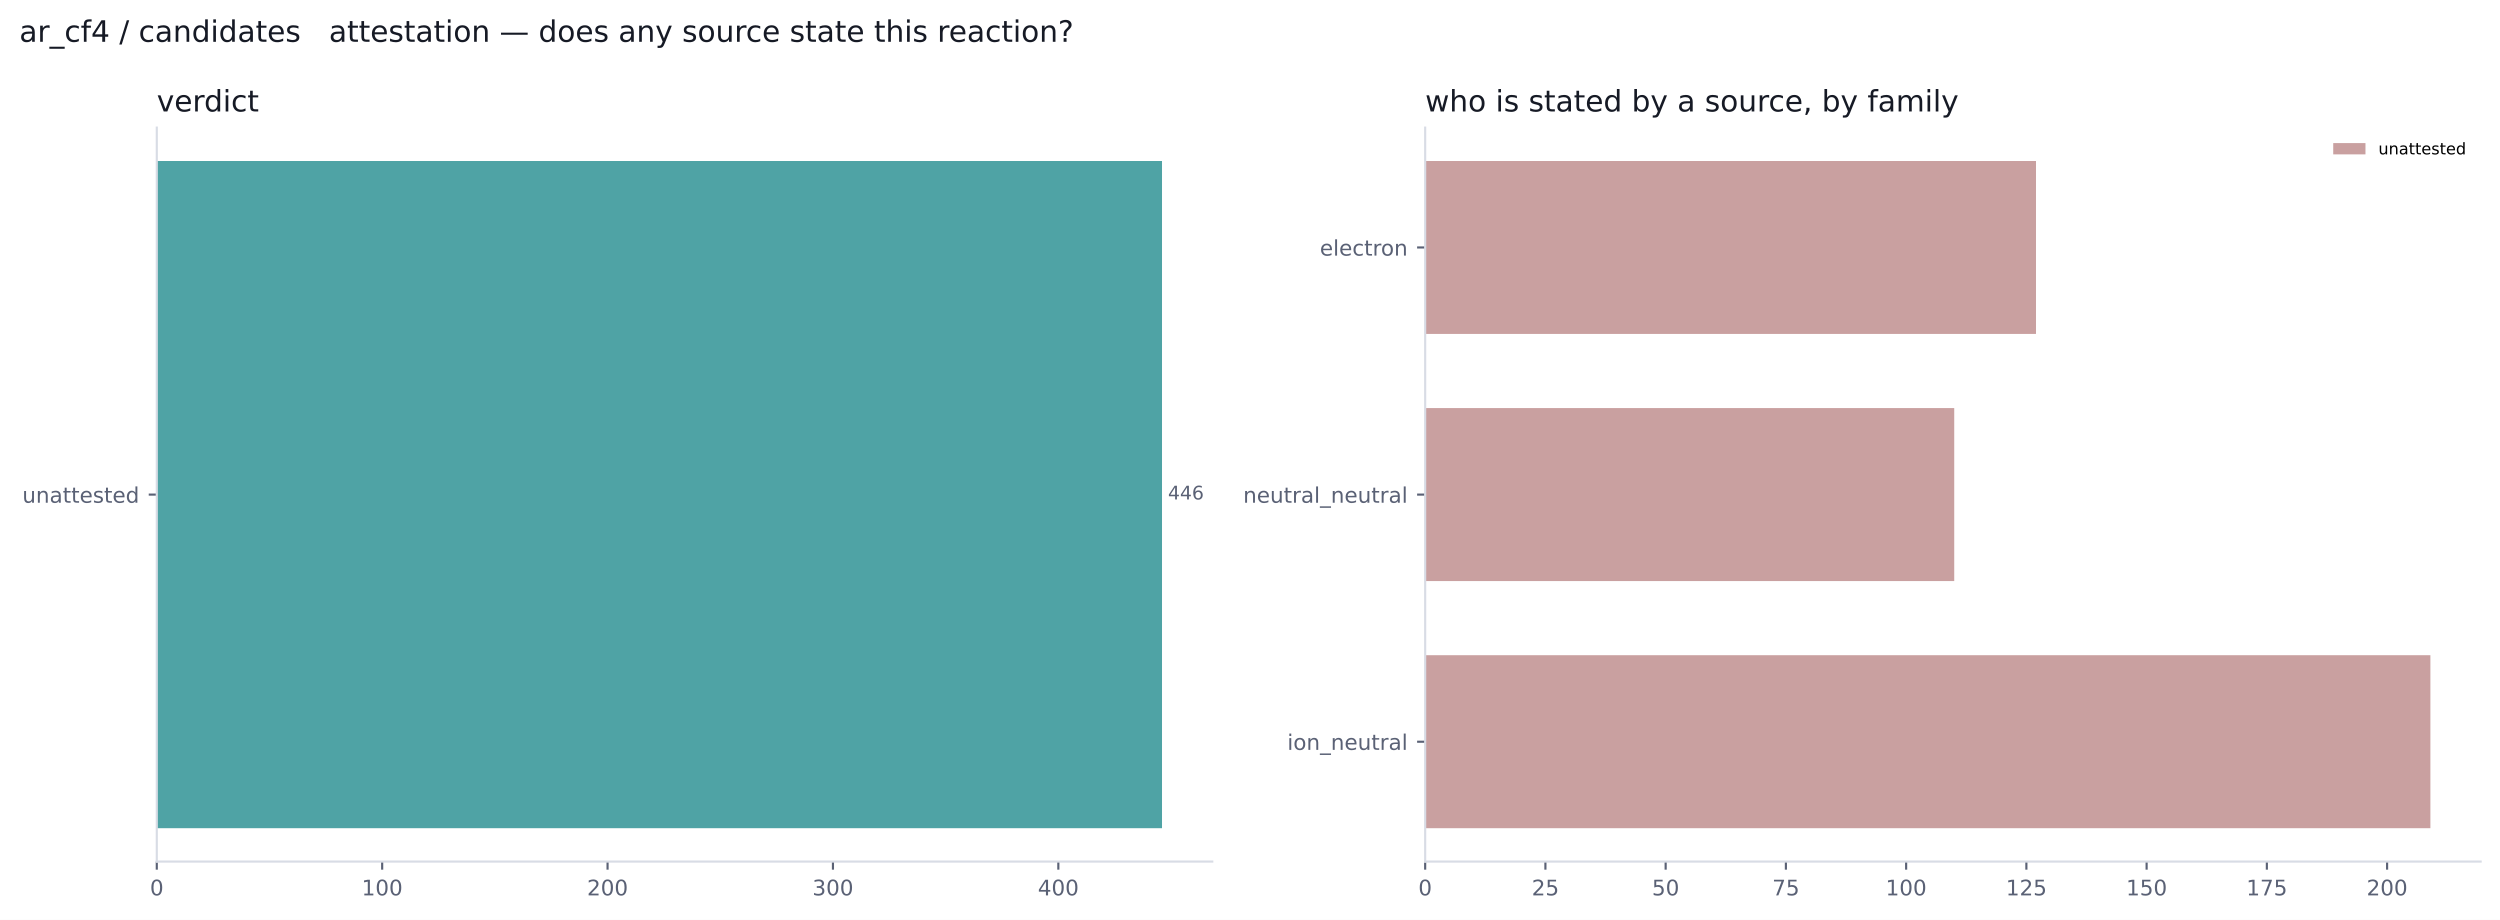
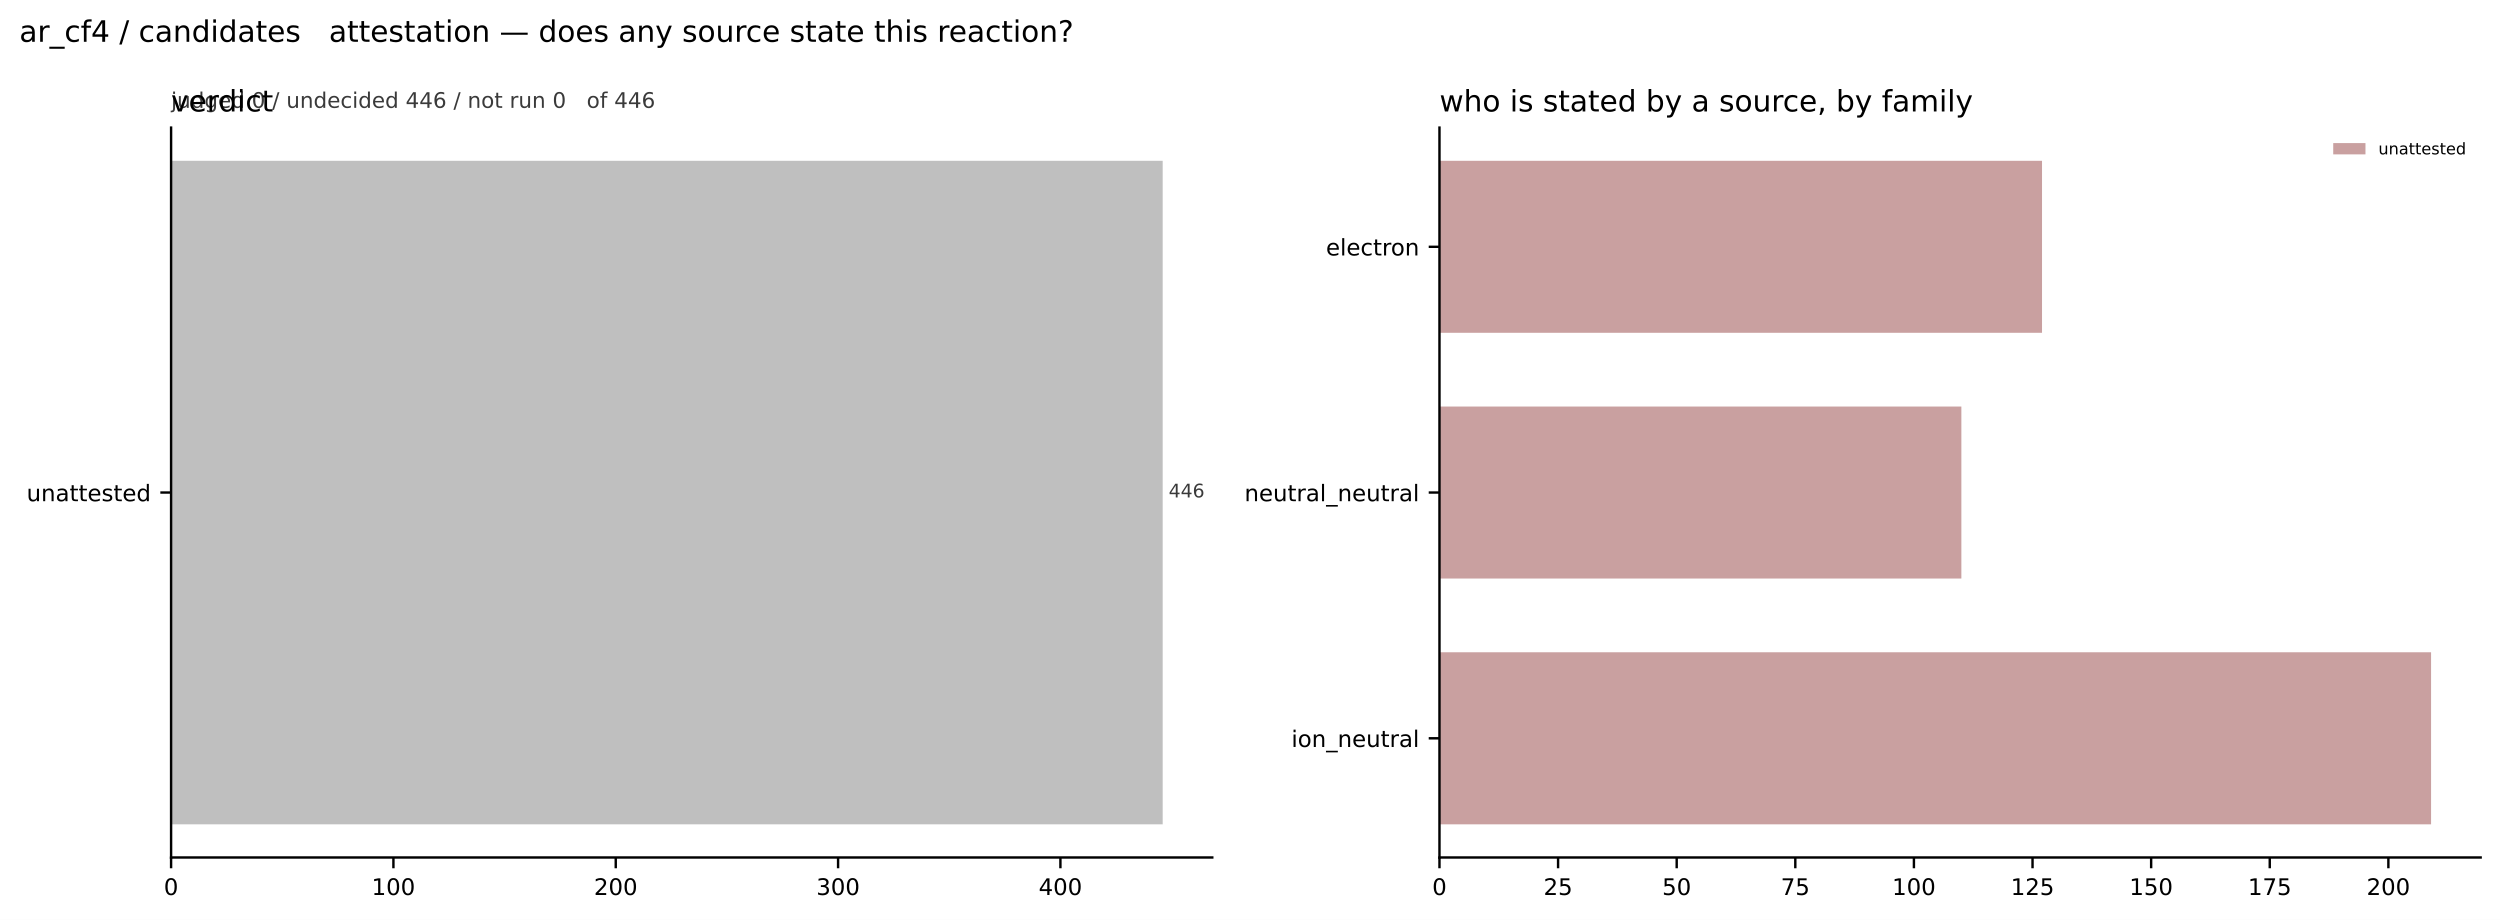
- <svg xmlns="http://www.w3.org/2000/svg" xmlns:xlink="http://www.w3.org/1999/xlink" width="930.24pt" height="342.288pt" viewBox="0 0 930.24 342.288" version="1.1">
+ <svg xmlns="http://www.w3.org/2000/svg" xmlns:xlink="http://www.w3.org/1999/xlink" width="930.24pt" height="342.266pt" viewBox="0 0 930.24 342.266" version="1.1">
  <defs>
    <style type="text/css">*{stroke-linejoin: round; stroke-linecap: butt}</style>
  </defs>
  <g id="figure_1">
    <g id="patch_1">
-       <path d="M 0 342.288  L 930.24 342.288  L 930.24 0  L 0 0  z " style="fill: #ffffff" />
+       <path d="M 0 342.266  L 930.24 342.266  L 930.24 0  L 0 0  z " style="fill: #ffffff" />
    </g>
    <g id="axes_1">
      <g id="patch_2">
-         <path d="M 58.34 320.588  L 451.08 320.588  L 451.08 47.483  L 58.34 47.483  z " style="fill: #ffffff" />
+         <path d="M 63.66 319.066  L 451.08 319.066  L 451.08 47.483  L 63.66 47.483  z " style="fill: #ffffff" />
      </g>
      <g id="patch_3">
-         <path d="M 58.34 59.897  L 432.378 59.897  L 432.378 308.174  L 58.34 308.174  z " clip-path="url(#pfc076eaa73)" style="fill: #4fa3a5" />
+         <path d="M 63.66 59.828  L 432.631 59.828  L 432.631 306.721  L 63.66 306.721  z " clip-path="url(#p0a2aab922f)" style="fill: #bfbfbf" />
      </g>
      <g id="matplotlib.axis_1">
        <g id="xtick_1">
          <g id="line2d_1">
            <defs>
-               <path id="m211b8cb7e7" d="M 0 0  L 0 3  " style="stroke: #5a6175; stroke-width: 0.8" />
+               <path id="md1f4f7b76e" d="M 0 0  L 0 4  " style="stroke: #000000; stroke-width: 0.9" />
            </defs>
            <g>
-               <use xlink:href="#m211b8cb7e7" x="58.34" y="320.588" style="fill: #5a6175; stroke: #5a6175; stroke-width: 0.8" />
+               <use xlink:href="#md1f4f7b76e" x="63.66" y="319.066" style="stroke: #000000; stroke-width: 0.9" />
            </g>
          </g>
          <g id="text_1">
-             <g style="fill: #5a6175" transform="translate(55.795 333.1661) scale(0.08 -0.08)">
+             <g transform="translate(60.95594 333.024) scale(0.085 -0.085)">
              <defs>
                <path id="DejaVuSans-13" d="M 2034 4250  Q 1547 4250 1301 3770  Q 1056 3291 1056 2328  Q 1056 1369 1301 889  Q 1547 409 2034 409  Q 2525 409 2770 889  Q 3016 1369 3016 2328  Q 3016 3291 2770 3770  Q 2525 4250 2034 4250  z M 2034 4750  Q 2819 4750 3233 4129  Q 3647 3509 3647 2328  Q 3647 1150 3233 529  Q 2819 -91 2034 -91  Q 1250 -91 836 529  Q 422 1150 422 2328  Q 422 3509 836 4129  Q 1250 4750 2034 4750  z " transform="scale(0.015625)" />
              </defs>
              <use xlink:href="#DejaVuSans-13" />
            </g>
          </g>
        </g>
        <g id="xtick_2">
          <g id="line2d_2">
            <g>
-               <use xlink:href="#m211b8cb7e7" x="142.205" y="320.588" style="fill: #5a6175; stroke: #5a6175; stroke-width: 0.8" />
+               <use xlink:href="#md1f4f7b76e" x="146.389" y="319.066" style="stroke: #000000; stroke-width: 0.9" />
            </g>
          </g>
          <g id="text_2">
-             <g style="fill: #5a6175" transform="translate(134.57 333.1661) scale(0.08 -0.08)">
+             <g transform="translate(138.2768 333.024) scale(0.085 -0.085)">
              <defs>
                <path id="DejaVuSans-14" d="M 794 531  L 1825 531  L 1825 4091  L 703 3866  L 703 4441  L 1819 4666  L 2450 4666  L 2450 531  L 3481 531  L 3481 0  L 794 0  L 794 531  z " transform="scale(0.015625)" />
              </defs>
              <use xlink:href="#DejaVuSans-14" />
              <use xlink:href="#DejaVuSans-13" transform="translate(63.625 0)" />
              <use xlink:href="#DejaVuSans-13" transform="translate(127.25 0)" />
            </g>
          </g>
        </g>
        <g id="xtick_3">
          <g id="line2d_3">
            <g>
-               <use xlink:href="#m211b8cb7e7" x="226.07" y="320.588" style="fill: #5a6175; stroke: #5a6175; stroke-width: 0.8" />
+               <use xlink:href="#md1f4f7b76e" x="229.118" y="319.066" style="stroke: #000000; stroke-width: 0.9" />
            </g>
          </g>
          <g id="text_3">
-             <g style="fill: #5a6175" transform="translate(218.4351 333.1661) scale(0.08 -0.08)">
+             <g transform="translate(221.0059 333.024) scale(0.085 -0.085)">
              <defs>
                <path id="DejaVuSans-15" d="M 1228 531  L 3431 531  L 3431 0  L 469 0  L 469 531  Q 828 903 1448 1529  Q 2069 2156 2228 2338  Q 2531 2678 2651 2914  Q 2772 3150 2772 3378  Q 2772 3750 2511 3984  Q 2250 4219 1831 4219  Q 1534 4219 1204 4116  Q 875 4013 500 3803  L 500 4441  Q 881 4594 1212 4672  Q 1544 4750 1819 4750  Q 2544 4750 2975 4387  Q 3406 4025 3406 3419  Q 3406 3131 3298 2873  Q 3191 2616 2906 2266  Q 2828 2175 2409 1742  Q 1991 1309 1228 531  z " transform="scale(0.015625)" />
              </defs>
              <use xlink:href="#DejaVuSans-15" />
              <use xlink:href="#DejaVuSans-13" transform="translate(63.625 0)" />
              <use xlink:href="#DejaVuSans-13" transform="translate(127.25 0)" />
            </g>
          </g>
        </g>
        <g id="xtick_4">
          <g id="line2d_4">
            <g>
-               <use xlink:href="#m211b8cb7e7" x="309.935" y="320.588" style="fill: #5a6175; stroke: #5a6175; stroke-width: 0.8" />
+               <use xlink:href="#md1f4f7b76e" x="311.847" y="319.066" style="stroke: #000000; stroke-width: 0.9" />
            </g>
          </g>
          <g id="text_4">
-             <g style="fill: #5a6175" transform="translate(302.3001 333.1661) scale(0.08 -0.08)">
+             <g transform="translate(303.7349 333.024) scale(0.085 -0.085)">
              <defs>
                <path id="DejaVuSans-16" d="M 2597 2516  Q 3050 2419 3304 2112  Q 3559 1806 3559 1356  Q 3559 666 3084 287  Q 2609 -91 1734 -91  Q 1441 -91 1130 -33  Q 819 25 488 141  L 488 750  Q 750 597 1062 519  Q 1375 441 1716 441  Q 2309 441 2620 675  Q 2931 909 2931 1356  Q 2931 1769 2642 2001  Q 2353 2234 1838 2234  L 1294 2234  L 1294 2753  L 1863 2753  Q 2328 2753 2575 2939  Q 2822 3125 2822 3475  Q 2822 3834 2567 4026  Q 2313 4219 1838 4219  Q 1578 4219 1281 4162  Q 984 4106 628 3988  L 628 4550  Q 988 4650 1302 4700  Q 1616 4750 1894 4750  Q 2613 4750 3031 4423  Q 3450 4097 3450 3541  Q 3450 3153 3228 2886  Q 3006 2619 2597 2516  z " transform="scale(0.015625)" />
              </defs>
              <use xlink:href="#DejaVuSans-16" />
              <use xlink:href="#DejaVuSans-13" transform="translate(63.625 0)" />
              <use xlink:href="#DejaVuSans-13" transform="translate(127.25 0)" />
            </g>
          </g>
        </g>
        <g id="xtick_5">
          <g id="line2d_5">
            <g>
-               <use xlink:href="#m211b8cb7e7" x="393.8" y="320.588" style="fill: #5a6175; stroke: #5a6175; stroke-width: 0.8" />
+               <use xlink:href="#md1f4f7b76e" x="394.576" y="319.066" style="stroke: #000000; stroke-width: 0.9" />
            </g>
          </g>
          <g id="text_5">
-             <g style="fill: #5a6175" transform="translate(386.1652 333.1661) scale(0.08 -0.08)">
+             <g transform="translate(386.4639 333.024) scale(0.085 -0.085)">
              <defs>
                <path id="DejaVuSans-17" d="M 2419 4116  L 825 1625  L 2419 1625  L 2419 4116  z M 2253 4666  L 3047 4666  L 3047 1625  L 3713 1625  L 3713 1100  L 3047 1100  L 3047 0  L 2419 0  L 2419 1100  L 313 1100  L 313 1709  L 2253 4666  z " transform="scale(0.015625)" />
              </defs>
              <use xlink:href="#DejaVuSans-17" />
              <use xlink:href="#DejaVuSans-13" transform="translate(63.625 0)" />
              <use xlink:href="#DejaVuSans-13" transform="translate(127.25 0)" />
            </g>
          </g>
        </g>
      </g>
      <g id="matplotlib.axis_2">
        <g id="ytick_1">
          <g id="line2d_6">
            <defs>
-               <path id="m392260d2ea" d="M 0 0  L -3 0  " style="stroke: #5a6175; stroke-width: 0.8" />
+               <path id="mf793a9794a" d="M 0 0  L -4 0  " style="stroke: #000000; stroke-width: 0.9" />
            </defs>
            <g>
-               <use xlink:href="#m392260d2ea" x="58.34" y="184.035" style="fill: #5a6175; stroke: #5a6175; stroke-width: 0.8" />
+               <use xlink:href="#mf793a9794a" x="63.66" y="183.274" style="stroke: #000000; stroke-width: 0.9" />
            </g>
          </g>
          <g id="text_6">
-             <g style="fill: #5a6175" transform="translate(8.2975 187.0748) scale(0.08 -0.08)">
+             <g transform="translate(9.896094 186.5038) scale(0.085 -0.085)">
              <defs>
                <path id="DejaVuSans-58" d="M 544 1381  L 544 3500  L 1119 3500  L 1119 1403  Q 1119 906 1312 657  Q 1506 409 1894 409  Q 2359 409 2629 706  Q 2900 1003 2900 1516  L 2900 3500  L 3475 3500  L 3475 0  L 2900 0  L 2900 538  Q 2691 219 2414 64  Q 2138 -91 1772 -91  Q 1169 -91 856 284  Q 544 659 544 1381  z M 1991 3584  L 1991 3584  z " transform="scale(0.015625)" />
                <path id="DejaVuSans-51" d="M 3513 2113  L 3513 0  L 2938 0  L 2938 2094  Q 2938 2591 2744 2837  Q 2550 3084 2163 3084  Q 1697 3084 1428 2787  Q 1159 2491 1159 1978  L 1159 0  L 581 0  L 581 3500  L 1159 3500  L 1159 2956  Q 1366 3272 1645 3428  Q 1925 3584 2291 3584  Q 2894 3584 3203 3211  Q 3513 2838 3513 2113  z " transform="scale(0.015625)" />
                <path id="DejaVuSans-44" d="M 2194 1759  Q 1497 1759 1228 1600  Q 959 1441 959 1056  Q 959 750 1161 570  Q 1363 391 1709 391  Q 2188 391 2477 730  Q 2766 1069 2766 1631  L 2766 1759  L 2194 1759  z M 3341 1997  L 3341 0  L 2766 0  L 2766 531  Q 2569 213 2275 61  Q 1981 -91 1556 -91  Q 1019 -91 701 211  Q 384 513 384 1019  Q 384 1609 779 1909  Q 1175 2209 1959 2209  L 2766 2209  L 2766 2266  Q 2766 2663 2505 2880  Q 2244 3097 1772 3097  Q 1472 3097 1187 3025  Q 903 2953 641 2809  L 641 3341  Q 956 3463 1253 3523  Q 1550 3584 1831 3584  Q 2591 3584 2966 3190  Q 3341 2797 3341 1997  z " transform="scale(0.015625)" />
                <path id="DejaVuSans-57" d="M 1172 4494  L 1172 3500  L 2356 3500  L 2356 3053  L 1172 3053  L 1172 1153  Q 1172 725 1289 603  Q 1406 481 1766 481  L 2356 481  L 2356 0  L 1766 0  Q 1100 0 847 248  Q 594 497 594 1153  L 594 3053  L 172 3053  L 172 3500  L 594 3500  L 594 4494  L 1172 4494  z " transform="scale(0.015625)" />
                <path id="DejaVuSans-48" d="M 3597 1894  L 3597 1613  L 953 1613  Q 991 1019 1311 708  Q 1631 397 2203 397  Q 2534 397 2845 478  Q 3156 559 3463 722  L 3463 178  Q 3153 47 2828 -22  Q 2503 -91 2169 -91  Q 1331 -91 842 396  Q 353 884 353 1716  Q 353 2575 817 3079  Q 1281 3584 2069 3584  Q 2775 3584 3186 3129  Q 3597 2675 3597 1894  z M 3022 2063  Q 3016 2534 2758 2815  Q 2500 3097 2075 3097  Q 1594 3097 1305 2825  Q 1016 2553 972 2059  L 3022 2063  z " transform="scale(0.015625)" />
                <path id="DejaVuSans-56" d="M 2834 3397  L 2834 2853  Q 2591 2978 2328 3040  Q 2066 3103 1784 3103  Q 1356 3103 1142 2972  Q 928 2841 928 2578  Q 928 2378 1081 2264  Q 1234 2150 1697 2047  L 1894 2003  Q 2506 1872 2764 1633  Q 3022 1394 3022 966  Q 3022 478 2636 193  Q 2250 -91 1575 -91  Q 1294 -91 989 -36  Q 684 19 347 128  L 347 722  Q 666 556 975 473  Q 1284 391 1588 391  Q 1994 391 2212 530  Q 2431 669 2431 922  Q 2431 1156 2273 1281  Q 2116 1406 1581 1522  L 1381 1569  Q 847 1681 609 1914  Q 372 2147 372 2553  Q 372 3047 722 3315  Q 1072 3584 1716 3584  Q 2034 3584 2315 3537  Q 2597 3491 2834 3397  z " transform="scale(0.015625)" />
                <path id="DejaVuSans-47" d="M 2906 2969  L 2906 4863  L 3481 4863  L 3481 0  L 2906 0  L 2906 525  Q 2725 213 2448 61  Q 2172 -91 1784 -91  Q 1150 -91 751 415  Q 353 922 353 1747  Q 353 2572 751 3078  Q 1150 3584 1784 3584  Q 2172 3584 2448 3432  Q 2725 3281 2906 2969  z M 947 1747  Q 947 1113 1208 752  Q 1469 391 1925 391  Q 2381 391 2643 752  Q 2906 1113 2906 1747  Q 2906 2381 2643 2742  Q 2381 3103 1925 3103  Q 1469 3103 1208 2742  Q 947 2381 947 1747  z " transform="scale(0.015625)" />
              </defs>
              <use xlink:href="#DejaVuSans-58" />
              <use xlink:href="#DejaVuSans-51" transform="translate(63.375 0)" />
              <use xlink:href="#DejaVuSans-44" transform="translate(126.75 0)" />
              <use xlink:href="#DejaVuSans-57" transform="translate(188.0312 0)" />
              <use xlink:href="#DejaVuSans-57" transform="translate(227.2344 0)" />
              <use xlink:href="#DejaVuSans-48" transform="translate(266.4375 0)" />
              <use xlink:href="#DejaVuSans-56" transform="translate(327.9688 0)" />
              <use xlink:href="#DejaVuSans-57" transform="translate(380.0625 0)" />
              <use xlink:href="#DejaVuSans-48" transform="translate(419.2656 0)" />
              <use xlink:href="#DejaVuSans-47" transform="translate(480.7969 0)" />
            </g>
          </g>
        </g>
      </g>
      <g id="patch_4">
-         <path d="M 58.34 320.588  L 58.34 47.483  " style="fill: none; stroke: #d8dce5; stroke-width: 0.8; stroke-linejoin: miter; stroke-linecap: square" />
+         <path d="M 63.66 319.066  L 63.66 47.483  " style="fill: none; stroke: #000000; stroke-width: 0.9; stroke-linejoin: miter; stroke-linecap: square" />
      </g>
      <g id="patch_5">
-         <path d="M 58.34 320.588  L 451.08 320.588  " style="fill: none; stroke: #d8dce5; stroke-width: 0.8; stroke-linejoin: miter; stroke-linecap: square" />
+         <path d="M 63.66 319.066  L 451.08 319.066  " style="fill: none; stroke: #000000; stroke-width: 0.9; stroke-linejoin: miter; stroke-linecap: square" />
      </g>
      <g id="text_7">
-         <g style="fill: #5a6175" transform="translate(432.3781 185.8538) scale(0.07 -0.07)">
+         <g style="fill: #3a3a3a" transform="translate(432.6314 185.0928) scale(0.07 -0.07)">
          <defs>
            <path id="DejaVuSans-3" transform="scale(0.015625)" />
            <path id="DejaVuSans-19" d="M 2113 2584  Q 1688 2584 1439 2293  Q 1191 2003 1191 1497  Q 1191 994 1439 701  Q 1688 409 2113 409  Q 2538 409 2786 701  Q 3034 994 3034 1497  Q 3034 2003 2786 2293  Q 2538 2584 2113 2584  z M 3366 4563  L 3366 3988  Q 3128 4100 2886 4159  Q 2644 4219 2406 4219  Q 1781 4219 1451 3797  Q 1122 3375 1075 2522  Q 1259 2794 1537 2939  Q 1816 3084 2150 3084  Q 2853 3084 3261 2657  Q 3669 2231 3669 1497  Q 3669 778 3244 343  Q 2819 -91 2113 -91  Q 1303 -91 875 529  Q 447 1150 447 2328  Q 447 3434 972 4092  Q 1497 4750 2381 4750  Q 2619 4750 2861 4703  Q 3103 4656 3366 4563  z " transform="scale(0.015625)" />
          </defs>
          <use xlink:href="#DejaVuSans-3" />
          <use xlink:href="#DejaVuSans-17" transform="translate(31.78125 0)" />
          <use xlink:href="#DejaVuSans-17" transform="translate(95.40625 0)" />
          <use xlink:href="#DejaVuSans-19" transform="translate(159.0312 0)" />
        </g>
      </g>
      <g id="text_8">
-         <g style="fill: #161a25" transform="translate(58.34 41.48284) scale(0.11 -0.11)">
+         <g style="fill: #3a3a3a" transform="translate(63.66 40.12931) scale(0.08 -0.08)">
+           <defs>
+             <path id="DejaVuSans-4d" d="M 603 3500  L 1178 3500  L 1178 -63  Q 1178 -731 923 -1031  Q 669 -1331 103 -1331  L -116 -1331  L -116 -844  L 38 -844  Q 366 -844 484 -692  Q 603 -541 603 -63  L 603 3500  z M 603 4863  L 1178 4863  L 1178 4134  L 603 4134  L 603 4863  z " transform="scale(0.015625)" />
+             <path id="DejaVuSans-4a" d="M 2906 1791  Q 2906 2416 2648 2759  Q 2391 3103 1925 3103  Q 1463 3103 1205 2759  Q 947 2416 947 1791  Q 947 1169 1205 825  Q 1463 481 1925 481  Q 2391 481 2648 825  Q 2906 1169 2906 1791  z M 3481 434  Q 3481 -459 3084 -895  Q 2688 -1331 1869 -1331  Q 1566 -1331 1297 -1286  Q 1028 -1241 775 -1147  L 775 -588  Q 1028 -725 1275 -790  Q 1522 -856 1778 -856  Q 2344 -856 2625 -561  Q 2906 -266 2906 331  L 2906 616  Q 2728 306 2450 153  Q 2172 0 1784 0  Q 1141 0 747 490  Q 353 981 353 1791  Q 353 2603 747 3093  Q 1141 3584 1784 3584  Q 2172 3584 2450 3431  Q 2728 3278 2906 2969  L 2906 3500  L 3481 3500  L 3481 434  z " transform="scale(0.015625)" />
+             <path id="DejaVuSans-12" d="M 1625 4666  L 2156 4666  L 531 -594  L 0 -594  L 1625 4666  z " transform="scale(0.015625)" />
+             <path id="DejaVuSans-46" d="M 3122 3366  L 3122 2828  Q 2878 2963 2633 3030  Q 2388 3097 2138 3097  Q 1578 3097 1268 2742  Q 959 2388 959 1747  Q 959 1106 1268 751  Q 1578 397 2138 397  Q 2388 397 2633 464  Q 2878 531 3122 666  L 3122 134  Q 2881 22 2623 -34  Q 2366 -91 2075 -91  Q 1284 -91 818 406  Q 353 903 353 1747  Q 353 2603 823 3093  Q 1294 3584 2113 3584  Q 2378 3584 2631 3529  Q 2884 3475 3122 3366  z " transform="scale(0.015625)" />
+             <path id="DejaVuSans-4c" d="M 603 3500  L 1178 3500  L 1178 0  L 603 0  L 603 3500  z M 603 4863  L 1178 4863  L 1178 4134  L 603 4134  L 603 4863  z " transform="scale(0.015625)" />
+             <path id="DejaVuSans-52" d="M 1959 3097  Q 1497 3097 1228 2736  Q 959 2375 959 1747  Q 959 1119 1226 758  Q 1494 397 1959 397  Q 2419 397 2687 759  Q 2956 1122 2956 1747  Q 2956 2369 2687 2733  Q 2419 3097 1959 3097  z M 1959 3584  Q 2709 3584 3137 3096  Q 3566 2609 3566 1747  Q 3566 888 3137 398  Q 2709 -91 1959 -91  Q 1206 -91 779 398  Q 353 888 353 1747  Q 353 2609 779 3096  Q 1206 3584 1959 3584  z " transform="scale(0.015625)" />
+             <path id="DejaVuSans-55" d="M 2631 2963  Q 2534 3019 2420 3045  Q 2306 3072 2169 3072  Q 1681 3072 1420 2755  Q 1159 2438 1159 1844  L 1159 0  L 581 0  L 581 3500  L 1159 3500  L 1159 2956  Q 1341 3275 1631 3429  Q 1922 3584 2338 3584  Q 2397 3584 2469 3576  Q 2541 3569 2628 3553  L 2631 2963  z " transform="scale(0.015625)" />
+             <path id="DejaVuSans-49" d="M 2375 4863  L 2375 4384  L 1825 4384  Q 1516 4384 1395 4259  Q 1275 4134 1275 3809  L 1275 3500  L 2222 3500  L 2222 3053  L 1275 3053  L 1275 0  L 697 0  L 697 3053  L 147 3053  L 147 3500  L 697 3500  L 697 3744  Q 697 4328 969 4595  Q 1241 4863 1831 4863  L 2375 4863  z " transform="scale(0.015625)" />
+           </defs>
+           <use xlink:href="#DejaVuSans-4d" />
+           <use xlink:href="#DejaVuSans-58" transform="translate(27.78125 0)" />
+           <use xlink:href="#DejaVuSans-47" transform="translate(91.15625 0)" />
+           <use xlink:href="#DejaVuSans-4a" transform="translate(154.6406 0)" />
+           <use xlink:href="#DejaVuSans-48" transform="translate(218.125 0)" />
+           <use xlink:href="#DejaVuSans-47" transform="translate(279.6562 0)" />
+           <use xlink:href="#DejaVuSans-3" transform="translate(343.1406 0)" />
+           <use xlink:href="#DejaVuSans-13" transform="translate(374.9219 0)" />
+           <use xlink:href="#DejaVuSans-3" transform="translate(438.5469 0)" />
+           <use xlink:href="#DejaVuSans-12" transform="translate(470.3281 0)" />
+           <use xlink:href="#DejaVuSans-3" transform="translate(504.0156 0)" />
+           <use xlink:href="#DejaVuSans-58" transform="translate(535.7969 0)" />
+           <use xlink:href="#DejaVuSans-51" transform="translate(599.1719 0)" />
+           <use xlink:href="#DejaVuSans-47" transform="translate(662.5469 0)" />
+           <use xlink:href="#DejaVuSans-48" transform="translate(726.0312 0)" />
+           <use xlink:href="#DejaVuSans-46" transform="translate(787.5625 0)" />
+           <use xlink:href="#DejaVuSans-4c" transform="translate(842.5469 0)" />
+           <use xlink:href="#DejaVuSans-47" transform="translate(870.3281 0)" />
+           <use xlink:href="#DejaVuSans-48" transform="translate(933.8125 0)" />
+           <use xlink:href="#DejaVuSans-47" transform="translate(995.3438 0)" />
+           <use xlink:href="#DejaVuSans-3" transform="translate(1058.828 0)" />
+           <use xlink:href="#DejaVuSans-17" transform="translate(1090.609 0)" />
+           <use xlink:href="#DejaVuSans-17" transform="translate(1154.234 0)" />
+           <use xlink:href="#DejaVuSans-19" transform="translate(1217.859 0)" />
+           <use xlink:href="#DejaVuSans-3" transform="translate(1281.484 0)" />
+           <use xlink:href="#DejaVuSans-12" transform="translate(1313.266 0)" />
+           <use xlink:href="#DejaVuSans-3" transform="translate(1346.953 0)" />
+           <use xlink:href="#DejaVuSans-51" transform="translate(1378.734 0)" />
+           <use xlink:href="#DejaVuSans-52" transform="translate(1442.109 0)" />
+           <use xlink:href="#DejaVuSans-57" transform="translate(1503.297 0)" />
+           <use xlink:href="#DejaVuSans-3" transform="translate(1542.5 0)" />
+           <use xlink:href="#DejaVuSans-55" transform="translate(1574.281 0)" />
+           <use xlink:href="#DejaVuSans-58" transform="translate(1615.391 0)" />
+           <use xlink:href="#DejaVuSans-51" transform="translate(1678.766 0)" />
+           <use xlink:href="#DejaVuSans-3" transform="translate(1742.141 0)" />
+           <use xlink:href="#DejaVuSans-13" transform="translate(1773.922 0)" />
+           <use xlink:href="#DejaVuSans-3" transform="translate(1837.547 0)" />
+           <use xlink:href="#DejaVuSans-3" transform="translate(1869.328 0)" />
+           <use xlink:href="#DejaVuSans-3" transform="translate(1901.109 0)" />
+           <use xlink:href="#DejaVuSans-52" transform="translate(1932.891 0)" />
+           <use xlink:href="#DejaVuSans-49" transform="translate(1994.078 0)" />
+           <use xlink:href="#DejaVuSans-3" transform="translate(2029.281 0)" />
+           <use xlink:href="#DejaVuSans-17" transform="translate(2061.062 0)" />
+           <use xlink:href="#DejaVuSans-17" transform="translate(2124.688 0)" />
+           <use xlink:href="#DejaVuSans-19" transform="translate(2188.312 0)" />
+         </g>
+       </g>
+       <g id="text_9">
+         <g transform="translate(63.66 41.48284) scale(0.11 -0.11)">
          <defs>
            <path id="DejaVuSans-59" d="M 191 3500  L 800 3500  L 1894 563  L 2988 3500  L 3597 3500  L 2284 0  L 1503 0  L 191 3500  z " transform="scale(0.015625)" />
-             <path id="DejaVuSans-55" d="M 2631 2963  Q 2534 3019 2420 3045  Q 2306 3072 2169 3072  Q 1681 3072 1420 2755  Q 1159 2438 1159 1844  L 1159 0  L 581 0  L 581 3500  L 1159 3500  L 1159 2956  Q 1341 3275 1631 3429  Q 1922 3584 2338 3584  Q 2397 3584 2469 3576  Q 2541 3569 2628 3553  L 2631 2963  z " transform="scale(0.015625)" />
-             <path id="DejaVuSans-4c" d="M 603 3500  L 1178 3500  L 1178 0  L 603 0  L 603 3500  z M 603 4863  L 1178 4863  L 1178 4134  L 603 4134  L 603 4863  z " transform="scale(0.015625)" />
-             <path id="DejaVuSans-46" d="M 3122 3366  L 3122 2828  Q 2878 2963 2633 3030  Q 2388 3097 2138 3097  Q 1578 3097 1268 2742  Q 959 2388 959 1747  Q 959 1106 1268 751  Q 1578 397 2138 397  Q 2388 397 2633 464  Q 2878 531 3122 666  L 3122 134  Q 2881 22 2623 -34  Q 2366 -91 2075 -91  Q 1284 -91 818 406  Q 353 903 353 1747  Q 353 2603 823 3093  Q 1294 3584 2113 3584  Q 2378 3584 2631 3529  Q 2884 3475 3122 3366  z " transform="scale(0.015625)" />
          </defs>
          <use xlink:href="#DejaVuSans-59" />
          <use xlink:href="#DejaVuSans-48" transform="translate(59.1875 0)" />
          <use xlink:href="#DejaVuSans-55" transform="translate(120.7188 0)" />
          <use xlink:href="#DejaVuSans-47" transform="translate(160.0781 0)" />
          <use xlink:href="#DejaVuSans-4c" transform="translate(223.5625 0)" />
          <use xlink:href="#DejaVuSans-46" transform="translate(251.3438 0)" />
          <use xlink:href="#DejaVuSans-57" transform="translate(306.3281 0)" />
        </g>
      </g>
    </g>
    <g id="axes_2">
      <g id="patch_6">
-         <path d="M 530.3 320.588  L 923.04 320.588  L 923.04 47.483  L 530.3 47.483  z " style="fill: #ffffff" />
+         <path d="M 535.62 319.066  L 923.04 319.066  L 923.04 47.483  L 535.62 47.483  z " style="fill: #ffffff" />
      </g>
      <g id="patch_7">
-         <path d="M 530.3 59.897  L 757.586 59.897  L 757.586 124.265  L 530.3 124.265  z " clip-path="url(#p4dc6a02f83)" style="fill: #c9a0a0" />
+         <path d="M 535.62 59.828  L 759.828 59.828  L 759.828 123.837  L 535.62 123.837  z " clip-path="url(#pd731b6270d)" style="fill: #c9a0a0" />
      </g>
      <g id="patch_8">
-         <path d="M 530.3 151.851  L 727.162 151.851  L 727.162 216.22  L 530.3 216.22  z " clip-path="url(#p4dc6a02f83)" style="fill: #c9a0a0" />
+         <path d="M 535.62 151.27  L 729.815 151.27  L 729.815 215.279  L 535.62 215.279  z " clip-path="url(#pd731b6270d)" style="fill: #c9a0a0" />
      </g>
      <g id="patch_9">
-         <path d="M 530.3 243.806  L 904.338 243.806  L 904.338 308.174  L 530.3 308.174  z " clip-path="url(#p4dc6a02f83)" style="fill: #c9a0a0" />
+         <path d="M 535.62 242.712  L 904.591 242.712  L 904.591 306.721  L 535.62 306.721  z " clip-path="url(#pd731b6270d)" style="fill: #c9a0a0" />
      </g>
      <g id="matplotlib.axis_3">
        <g id="xtick_6">
          <g id="line2d_7">
            <g>
-               <use xlink:href="#m211b8cb7e7" x="530.3" y="320.588" style="fill: #5a6175; stroke: #5a6175; stroke-width: 0.8" />
-             </g>
-           </g>
-           <g id="text_9">
-             <g style="fill: #5a6175" transform="translate(527.755 333.1661) scale(0.08 -0.08)">
+               <use xlink:href="#md1f4f7b76e" x="535.62" y="319.066" style="stroke: #000000; stroke-width: 0.9" />
+             </g>
+           </g>
+           <g id="text_10">
+             <g transform="translate(532.9159 333.024) scale(0.085 -0.085)">
              <use xlink:href="#DejaVuSans-13" />
            </g>
          </g>
        </g>
        <g id="xtick_7">
          <g id="line2d_8">
            <g>
-               <use xlink:href="#m211b8cb7e7" x="575.041" y="320.588" style="fill: #5a6175; stroke: #5a6175; stroke-width: 0.8" />
-             </g>
-           </g>
-           <g id="text_10">
-             <g style="fill: #5a6175" transform="translate(569.9514 333.1661) scale(0.08 -0.08)">
+               <use xlink:href="#md1f4f7b76e" x="579.755" y="319.066" style="stroke: #000000; stroke-width: 0.9" />
+             </g>
+           </g>
+           <g id="text_11">
+             <g transform="translate(574.3472 333.024) scale(0.085 -0.085)">
              <defs>
                <path id="DejaVuSans-18" d="M 691 4666  L 3169 4666  L 3169 4134  L 1269 4134  L 1269 2991  Q 1406 3038 1543 3061  Q 1681 3084 1819 3084  Q 2600 3084 3056 2656  Q 3513 2228 3513 1497  Q 3513 744 3044 326  Q 2575 -91 1722 -91  Q 1428 -91 1123 -41  Q 819 9 494 109  L 494 744  Q 775 591 1075 516  Q 1375 441 1709 441  Q 2250 441 2565 725  Q 2881 1009 2881 1497  Q 2881 1984 2565 2268  Q 2250 2553 1709 2553  Q 1456 2553 1204 2497  Q 953 2441 691 2322  L 691 4666  z " transform="scale(0.015625)" />
              </defs>
              <use xlink:href="#DejaVuSans-15" />
              <use xlink:href="#DejaVuSans-18" transform="translate(63.625 0)" />
            </g>
          </g>
        </g>
        <g id="xtick_8">
          <g id="line2d_9">
            <g>
-               <use xlink:href="#m211b8cb7e7" x="619.783" y="320.588" style="fill: #5a6175; stroke: #5a6175; stroke-width: 0.8" />
-             </g>
-           </g>
-           <g id="text_11">
-             <g style="fill: #5a6175" transform="translate(614.6928 333.1661) scale(0.08 -0.08)">
+               <use xlink:href="#md1f4f7b76e" x="623.891" y="319.066" style="stroke: #000000; stroke-width: 0.9" />
+             </g>
+           </g>
+           <g id="text_12">
+             <g transform="translate(618.4826 333.024) scale(0.085 -0.085)">
              <use xlink:href="#DejaVuSans-18" />
              <use xlink:href="#DejaVuSans-13" transform="translate(63.625 0)" />
            </g>
          </g>
        </g>
        <g id="xtick_9">
          <g id="line2d_10">
            <g>
-               <use xlink:href="#m211b8cb7e7" x="664.524" y="320.588" style="fill: #5a6175; stroke: #5a6175; stroke-width: 0.8" />
-             </g>
-           </g>
-           <g id="text_12">
-             <g style="fill: #5a6175" transform="translate(659.4342 333.1661) scale(0.08 -0.08)">
+               <use xlink:href="#md1f4f7b76e" x="668.026" y="319.066" style="stroke: #000000; stroke-width: 0.9" />
+             </g>
+           </g>
+           <g id="text_13">
+             <g transform="translate(662.6179 333.024) scale(0.085 -0.085)">
              <defs>
                <path id="DejaVuSans-1a" d="M 525 4666  L 3525 4666  L 3525 4397  L 1831 0  L 1172 0  L 2766 4134  L 525 4134  L 525 4666  z " transform="scale(0.015625)" />
              </defs>
              <use xlink:href="#DejaVuSans-1a" />
              <use xlink:href="#DejaVuSans-18" transform="translate(63.625 0)" />
            </g>
          </g>
        </g>
        <g id="xtick_10">
          <g id="line2d_11">
            <g>
-               <use xlink:href="#m211b8cb7e7" x="709.266" y="320.588" style="fill: #5a6175; stroke: #5a6175; stroke-width: 0.8" />
-             </g>
-           </g>
-           <g id="text_13">
-             <g style="fill: #5a6175" transform="translate(701.6306 333.1661) scale(0.08 -0.08)">
+               <use xlink:href="#md1f4f7b76e" x="712.161" y="319.066" style="stroke: #000000; stroke-width: 0.9" />
+             </g>
+           </g>
+           <g id="text_14">
+             <g transform="translate(704.0492 333.024) scale(0.085 -0.085)">
              <use xlink:href="#DejaVuSans-14" />
              <use xlink:href="#DejaVuSans-13" transform="translate(63.625 0)" />
              <use xlink:href="#DejaVuSans-13" transform="translate(127.25 0)" />
            </g>
          </g>
        </g>
        <g id="xtick_11">
          <g id="line2d_12">
            <g>
-               <use xlink:href="#m211b8cb7e7" x="754.007" y="320.588" style="fill: #5a6175; stroke: #5a6175; stroke-width: 0.8" />
-             </g>
-           </g>
-           <g id="text_14">
-             <g style="fill: #5a6175" transform="translate(746.372 333.1661) scale(0.08 -0.08)">
+               <use xlink:href="#md1f4f7b76e" x="756.297" y="319.066" style="stroke: #000000; stroke-width: 0.9" />
+             </g>
+           </g>
+           <g id="text_15">
+             <g transform="translate(748.1845 333.024) scale(0.085 -0.085)">
              <use xlink:href="#DejaVuSans-14" />
              <use xlink:href="#DejaVuSans-15" transform="translate(63.625 0)" />
              <use xlink:href="#DejaVuSans-18" transform="translate(127.25 0)" />
            </g>
          </g>
        </g>
        <g id="xtick_12">
          <g id="line2d_13">
            <g>
-               <use xlink:href="#m211b8cb7e7" x="798.748" y="320.588" style="fill: #5a6175; stroke: #5a6175; stroke-width: 0.8" />
-             </g>
-           </g>
-           <g id="text_15">
-             <g style="fill: #5a6175" transform="translate(791.1134 333.1661) scale(0.08 -0.08)">
+               <use xlink:href="#md1f4f7b76e" x="800.432" y="319.066" style="stroke: #000000; stroke-width: 0.9" />
+             </g>
+           </g>
+           <g id="text_16">
+             <g transform="translate(792.3198 333.024) scale(0.085 -0.085)">
              <use xlink:href="#DejaVuSans-14" />
              <use xlink:href="#DejaVuSans-18" transform="translate(63.625 0)" />
              <use xlink:href="#DejaVuSans-13" transform="translate(127.25 0)" />
            </g>
          </g>
        </g>
        <g id="xtick_13">
          <g id="line2d_14">
            <g>
-               <use xlink:href="#m211b8cb7e7" x="843.49" y="320.588" style="fill: #5a6175; stroke: #5a6175; stroke-width: 0.8" />
-             </g>
-           </g>
-           <g id="text_16">
-             <g style="fill: #5a6175" transform="translate(835.8548 333.1661) scale(0.08 -0.08)">
+               <use xlink:href="#md1f4f7b76e" x="844.567" y="319.066" style="stroke: #000000; stroke-width: 0.9" />
+             </g>
+           </g>
+           <g id="text_17">
+             <g transform="translate(836.4552 333.024) scale(0.085 -0.085)">
              <use xlink:href="#DejaVuSans-14" />
              <use xlink:href="#DejaVuSans-1a" transform="translate(63.625 0)" />
              <use xlink:href="#DejaVuSans-18" transform="translate(127.25 0)" />
            </g>
          </g>
        </g>
        <g id="xtick_14">
          <g id="line2d_15">
            <g>
-               <use xlink:href="#m211b8cb7e7" x="888.231" y="320.588" style="fill: #5a6175; stroke: #5a6175; stroke-width: 0.8" />
-             </g>
-           </g>
-           <g id="text_17">
-             <g style="fill: #5a6175" transform="translate(880.5962 333.1661) scale(0.08 -0.08)">
+               <use xlink:href="#md1f4f7b76e" x="888.703" y="319.066" style="stroke: #000000; stroke-width: 0.9" />
+             </g>
+           </g>
+           <g id="text_18">
+             <g transform="translate(880.5905 333.024) scale(0.085 -0.085)">
              <use xlink:href="#DejaVuSans-15" />
              <use xlink:href="#DejaVuSans-13" transform="translate(63.625 0)" />
              <use xlink:href="#DejaVuSans-13" transform="translate(127.25 0)" />
            </g>
          </g>
        </g>
      </g>
      <g id="matplotlib.axis_4">
        <g id="ytick_2">
          <g id="line2d_16">
            <g>
-               <use xlink:href="#m392260d2ea" x="530.3" y="92.081" style="fill: #5a6175; stroke: #5a6175; stroke-width: 0.8" />
-             </g>
-           </g>
-           <g id="text_18">
-             <g style="fill: #5a6175" transform="translate(491.12 95.1202) scale(0.08 -0.08)">
+               <use xlink:href="#mf793a9794a" x="535.62" y="91.832" style="stroke: #000000; stroke-width: 0.9" />
+             </g>
+           </g>
+           <g id="text_19">
+             <g transform="translate(493.3975 95.06162) scale(0.085 -0.085)">
              <defs>
                <path id="DejaVuSans-4f" d="M 603 4863  L 1178 4863  L 1178 0  L 603 0  L 603 4863  z " transform="scale(0.015625)" />
-                 <path id="DejaVuSans-52" d="M 1959 3097  Q 1497 3097 1228 2736  Q 959 2375 959 1747  Q 959 1119 1226 758  Q 1494 397 1959 397  Q 2419 397 2687 759  Q 2956 1122 2956 1747  Q 2956 2369 2687 2733  Q 2419 3097 1959 3097  z M 1959 3584  Q 2709 3584 3137 3096  Q 3566 2609 3566 1747  Q 3566 888 3137 398  Q 2709 -91 1959 -91  Q 1206 -91 779 398  Q 353 888 353 1747  Q 353 2609 779 3096  Q 1206 3584 1959 3584  z " transform="scale(0.015625)" />
              </defs>
              <use xlink:href="#DejaVuSans-48" />
              <use xlink:href="#DejaVuSans-4f" transform="translate(61.53125 0)" />
              <use xlink:href="#DejaVuSans-48" transform="translate(89.3125 0)" />
              <use xlink:href="#DejaVuSans-46" transform="translate(150.8438 0)" />
              <use xlink:href="#DejaVuSans-57" transform="translate(205.8281 0)" />
              <use xlink:href="#DejaVuSans-55" transform="translate(245.0312 0)" />
              <use xlink:href="#DejaVuSans-52" transform="translate(283.9375 0)" />
              <use xlink:href="#DejaVuSans-51" transform="translate(345.125 0)" />
            </g>
          </g>
        </g>
        <g id="ytick_3">
          <g id="line2d_17">
            <g>
-               <use xlink:href="#m392260d2ea" x="530.3" y="184.035" style="fill: #5a6175; stroke: #5a6175; stroke-width: 0.8" />
-             </g>
-           </g>
-           <g id="text_19">
-             <g style="fill: #5a6175" transform="translate(462.575 187.0748) scale(0.08 -0.08)">
+               <use xlink:href="#mf793a9794a" x="535.62" y="183.274" style="stroke: #000000; stroke-width: 0.9" />
+             </g>
+           </g>
+           <g id="text_20">
+             <g transform="translate(463.0684 186.5038) scale(0.085 -0.085)">
              <defs>
                <path id="DejaVuSans-42" d="M 3263 -1063  L 3263 -1509  L -63 -1509  L -63 -1063  L 3263 -1063  z " transform="scale(0.015625)" />
              </defs>
              <use xlink:href="#DejaVuSans-51" />
              <use xlink:href="#DejaVuSans-48" transform="translate(63.375 0)" />
              <use xlink:href="#DejaVuSans-58" transform="translate(124.9062 0)" />
              <use xlink:href="#DejaVuSans-57" transform="translate(188.2812 0)" />
              <use xlink:href="#DejaVuSans-55" transform="translate(227.4844 0)" />
              <use xlink:href="#DejaVuSans-44" transform="translate(268.5938 0)" />
              <use xlink:href="#DejaVuSans-4f" transform="translate(329.875 0)" />
              <use xlink:href="#DejaVuSans-42" transform="translate(357.6562 0)" />
              <use xlink:href="#DejaVuSans-51" transform="translate(407.6562 0)" />
              <use xlink:href="#DejaVuSans-48" transform="translate(471.0312 0)" />
              <use xlink:href="#DejaVuSans-58" transform="translate(532.5625 0)" />
              <use xlink:href="#DejaVuSans-57" transform="translate(595.9375 0)" />
              <use xlink:href="#DejaVuSans-55" transform="translate(635.1406 0)" />
              <use xlink:href="#DejaVuSans-44" transform="translate(676.25 0)" />
              <use xlink:href="#DejaVuSans-4f" transform="translate(737.5312 0)" />
            </g>
          </g>
        </g>
        <g id="ytick_4">
          <g id="line2d_18">
            <g>
-               <use xlink:href="#m392260d2ea" x="530.3" y="275.99" style="fill: #5a6175; stroke: #5a6175; stroke-width: 0.8" />
-             </g>
-           </g>
-           <g id="text_20">
-             <g style="fill: #5a6175" transform="translate(479 279.0294) scale(0.08 -0.08)">
+               <use xlink:href="#mf793a9794a" x="535.62" y="274.717" style="stroke: #000000; stroke-width: 0.9" />
+             </g>
+           </g>
+           <g id="text_21">
+             <g transform="translate(480.52 277.9459) scale(0.085 -0.085)">
              <use xlink:href="#DejaVuSans-4c" />
              <use xlink:href="#DejaVuSans-52" transform="translate(27.78125 0)" />
              <use xlink:href="#DejaVuSans-51" transform="translate(88.96875 0)" />
              <use xlink:href="#DejaVuSans-42" transform="translate(152.3438 0)" />
              <use xlink:href="#DejaVuSans-51" transform="translate(202.3438 0)" />
              <use xlink:href="#DejaVuSans-48" transform="translate(265.7188 0)" />
              <use xlink:href="#DejaVuSans-58" transform="translate(327.25 0)" />
              <use xlink:href="#DejaVuSans-57" transform="translate(390.625 0)" />
              <use xlink:href="#DejaVuSans-55" transform="translate(429.8281 0)" />
              <use xlink:href="#DejaVuSans-44" transform="translate(470.9375 0)" />
              <use xlink:href="#DejaVuSans-4f" transform="translate(532.2188 0)" />
            </g>
          </g>
        </g>
      </g>
      <g id="patch_10">
-         <path d="M 530.3 320.588  L 530.3 47.483  " style="fill: none; stroke: #d8dce5; stroke-width: 0.8; stroke-linejoin: miter; stroke-linecap: square" />
+         <path d="M 535.62 319.066  L 535.62 47.483  " style="fill: none; stroke: #000000; stroke-width: 0.9; stroke-linejoin: miter; stroke-linecap: square" />
      </g>
      <g id="patch_11">
-         <path d="M 530.3 320.588  L 923.04 320.588  " style="fill: none; stroke: #d8dce5; stroke-width: 0.8; stroke-linejoin: miter; stroke-linecap: square" />
-       </g>
-       <g id="text_21">
-         <g style="fill: #161a25" transform="translate(530.3 41.48284) scale(0.11 -0.11)">
+         <path d="M 535.62 319.066  L 923.04 319.066  " style="fill: none; stroke: #000000; stroke-width: 0.9; stroke-linejoin: miter; stroke-linecap: square" />
+       </g>
+       <g id="text_22">
+         <g transform="translate(535.62 41.48284) scale(0.11 -0.11)">
          <defs>
            <path id="DejaVuSans-5a" d="M 269 3500  L 844 3500  L 1563 769  L 2278 3500  L 2956 3500  L 3675 769  L 4391 3500  L 4966 3500  L 4050 0  L 3372 0  L 2619 2869  L 1863 0  L 1184 0  L 269 3500  z " transform="scale(0.015625)" />
            <path id="DejaVuSans-4b" d="M 3513 2113  L 3513 0  L 2938 0  L 2938 2094  Q 2938 2591 2744 2837  Q 2550 3084 2163 3084  Q 1697 3084 1428 2787  Q 1159 2491 1159 1978  L 1159 0  L 581 0  L 581 4863  L 1159 4863  L 1159 2956  Q 1366 3272 1645 3428  Q 1925 3584 2291 3584  Q 2894 3584 3203 3211  Q 3513 2838 3513 2113  z " transform="scale(0.015625)" />
            <path id="DejaVuSans-45" d="M 3116 1747  Q 3116 2381 2855 2742  Q 2594 3103 2138 3103  Q 1681 3103 1420 2742  Q 1159 2381 1159 1747  Q 1159 1113 1420 752  Q 1681 391 2138 391  Q 2594 391 2855 752  Q 3116 1113 3116 1747  z M 1159 2969  Q 1341 3281 1617 3432  Q 1894 3584 2278 3584  Q 2916 3584 3314 3078  Q 3713 2572 3713 1747  Q 3713 922 3314 415  Q 2916 -91 2278 -91  Q 1894 -91 1617 61  Q 1341 213 1159 525  L 1159 0  L 581 0  L 581 4863  L 1159 4863  L 1159 2969  z " transform="scale(0.015625)" />
            <path id="DejaVuSans-5c" d="M 2059 -325  Q 1816 -950 1584 -1140  Q 1353 -1331 966 -1331  L 506 -1331  L 506 -850  L 844 -850  Q 1081 -850 1212 -737  Q 1344 -625 1503 -206  L 1606 56  L 191 3500  L 800 3500  L 1894 763  L 2988 3500  L 3597 3500  L 2059 -325  z " transform="scale(0.015625)" />
            <path id="DejaVuSans-f" d="M 750 794  L 1409 794  L 1409 256  L 897 -744  L 494 -744  L 750 256  L 750 794  z " transform="scale(0.015625)" />
-             <path id="DejaVuSans-49" d="M 2375 4863  L 2375 4384  L 1825 4384  Q 1516 4384 1395 4259  Q 1275 4134 1275 3809  L 1275 3500  L 2222 3500  L 2222 3053  L 1275 3053  L 1275 0  L 697 0  L 697 3053  L 147 3053  L 147 3500  L 697 3500  L 697 3744  Q 697 4328 969 4595  Q 1241 4863 1831 4863  L 2375 4863  z " transform="scale(0.015625)" />
            <path id="DejaVuSans-50" d="M 3328 2828  Q 3544 3216 3844 3400  Q 4144 3584 4550 3584  Q 5097 3584 5394 3201  Q 5691 2819 5691 2113  L 5691 0  L 5113 0  L 5113 2094  Q 5113 2597 4934 2840  Q 4756 3084 4391 3084  Q 3944 3084 3684 2787  Q 3425 2491 3425 1978  L 3425 0  L 2847 0  L 2847 2094  Q 2847 2600 2669 2842  Q 2491 3084 2119 3084  Q 1678 3084 1418 2786  Q 1159 2488 1159 1978  L 1159 0  L 581 0  L 581 3500  L 1159 3500  L 1159 2956  Q 1356 3278 1631 3431  Q 1906 3584 2284 3584  Q 2666 3584 2933 3390  Q 3200 3197 3328 2828  z " transform="scale(0.015625)" />
          </defs>
          <use xlink:href="#DejaVuSans-5a" />
          <use xlink:href="#DejaVuSans-4b" transform="translate(81.78125 0)" />
          <use xlink:href="#DejaVuSans-52" transform="translate(145.1562 0)" />
          <use xlink:href="#DejaVuSans-3" transform="translate(206.3438 0)" />
          <use xlink:href="#DejaVuSans-4c" transform="translate(238.125 0)" />
          <use xlink:href="#DejaVuSans-56" transform="translate(265.9062 0)" />
          <use xlink:href="#DejaVuSans-3" transform="translate(318 0)" />
          <use xlink:href="#DejaVuSans-56" transform="translate(349.7812 0)" />
          <use xlink:href="#DejaVuSans-57" transform="translate(401.875 0)" />
          <use xlink:href="#DejaVuSans-44" transform="translate(441.0781 0)" />
          <use xlink:href="#DejaVuSans-57" transform="translate(502.3594 0)" />
          <use xlink:href="#DejaVuSans-48" transform="translate(541.5625 0)" />
          <use xlink:href="#DejaVuSans-47" transform="translate(603.0938 0)" />
          <use xlink:href="#DejaVuSans-3" transform="translate(666.5781 0)" />
          <use xlink:href="#DejaVuSans-45" transform="translate(698.3594 0)" />
          <use xlink:href="#DejaVuSans-5c" transform="translate(761.8438 0)" />
          <use xlink:href="#DejaVuSans-3" transform="translate(821.0312 0)" />
          <use xlink:href="#DejaVuSans-44" transform="translate(852.8125 0)" />
          <use xlink:href="#DejaVuSans-3" transform="translate(914.0938 0)" />
          <use xlink:href="#DejaVuSans-56" transform="translate(945.875 0)" />
          <use xlink:href="#DejaVuSans-52" transform="translate(997.9688 0)" />
          <use xlink:href="#DejaVuSans-58" transform="translate(1059.156 0)" />
          <use xlink:href="#DejaVuSans-55" transform="translate(1122.531 0)" />
          <use xlink:href="#DejaVuSans-46" transform="translate(1161.438 0)" />
          <use xlink:href="#DejaVuSans-48" transform="translate(1216.422 0)" />
          <use xlink:href="#DejaVuSans-f" transform="translate(1277.953 0)" />
          <use xlink:href="#DejaVuSans-3" transform="translate(1309.734 0)" />
          <use xlink:href="#DejaVuSans-45" transform="translate(1341.516 0)" />
          <use xlink:href="#DejaVuSans-5c" transform="translate(1405 0)" />
          <use xlink:href="#DejaVuSans-3" transform="translate(1464.188 0)" />
          <use xlink:href="#DejaVuSans-49" transform="translate(1495.969 0)" />
          <use xlink:href="#DejaVuSans-44" transform="translate(1531.172 0)" />
          <use xlink:href="#DejaVuSans-50" transform="translate(1592.453 0)" />
          <use xlink:href="#DejaVuSans-4c" transform="translate(1689.859 0)" />
          <use xlink:href="#DejaVuSans-4f" transform="translate(1717.641 0)" />
          <use xlink:href="#DejaVuSans-5c" transform="translate(1745.422 0)" />
        </g>
      </g>
      <g id="legend_1">
        <g id="patch_12">
          <path d="M 868.183 57.442  L 880.183 57.442  L 880.183 53.242  L 868.183 53.242  z " style="fill: #c9a0a0" />
        </g>
-         <g id="text_22">
+         <g id="text_23">
          <g transform="translate(884.9831 57.44191) scale(0.06 -0.06)">
            <use xlink:href="#DejaVuSans-58" />
            <use xlink:href="#DejaVuSans-51" transform="translate(63.375 0)" />
            <use xlink:href="#DejaVuSans-44" transform="translate(126.75 0)" />
            <use xlink:href="#DejaVuSans-57" transform="translate(188.0312 0)" />
            <use xlink:href="#DejaVuSans-57" transform="translate(227.2344 0)" />
            <use xlink:href="#DejaVuSans-48" transform="translate(266.4375 0)" />
            <use xlink:href="#DejaVuSans-56" transform="translate(327.9688 0)" />
            <use xlink:href="#DejaVuSans-57" transform="translate(380.0625 0)" />
            <use xlink:href="#DejaVuSans-48" transform="translate(419.2656 0)" />
            <use xlink:href="#DejaVuSans-47" transform="translate(480.7969 0)" />
          </g>
        </g>
      </g>
    </g>
-     <g id="text_23">
-       <g style="fill: #161a25" transform="translate(7.2 15.55828) scale(0.11 -0.11)">
+     <g id="text_24">
+       <g transform="translate(7.2 15.55828) scale(0.11 -0.11)">
        <defs>
-           <path id="DejaVuSans-12" d="M 1625 4666  L 2156 4666  L 531 -594  L 0 -594  L 1625 4666  z " transform="scale(0.015625)" />
          <path id="DejaVuSans-af6" d="M 313 1978  L 6088 1978  L 6088 1528  L 313 1528  L 313 1978  z " transform="scale(0.015625)" />
          <path id="DejaVuSans-22" d="M 1222 794  L 1856 794  L 1856 0  L 1222 0  L 1222 794  z M 1838 1253  L 1241 1253  L 1241 1734  Q 1241 2050 1328 2253  Q 1416 2456 1697 2725  L 1978 3003  Q 2156 3169 2236 3316  Q 2316 3463 2316 3616  Q 2316 3894 2111 4066  Q 1906 4238 1569 4238  Q 1322 4238 1042 4128  Q 763 4019 459 3809  L 459 4397  Q 753 4575 1054 4662  Q 1356 4750 1678 4750  Q 2253 4750 2601 4447  Q 2950 4144 2950 3647  Q 2950 3409 2837 3195  Q 2725 2981 2444 2713  L 2169 2444  Q 2022 2297 1961 2214  Q 1900 2131 1875 2053  Q 1856 1988 1847 1894  Q 1838 1800 1838 1638  L 1838 1253  z " transform="scale(0.015625)" />
        </defs>
        <use xlink:href="#DejaVuSans-44" />
        <use xlink:href="#DejaVuSans-55" transform="translate(61.28125 0)" />
        <use xlink:href="#DejaVuSans-42" transform="translate(102.3906 0)" />
        <use xlink:href="#DejaVuSans-46" transform="translate(152.3906 0)" />
        <use xlink:href="#DejaVuSans-49" transform="translate(207.375 0)" />
        <use xlink:href="#DejaVuSans-17" transform="translate(242.5781 0)" />
        <use xlink:href="#DejaVuSans-3" transform="translate(306.2031 0)" />
        <use xlink:href="#DejaVuSans-12" transform="translate(337.9844 0)" />
        <use xlink:href="#DejaVuSans-3" transform="translate(371.6719 0)" />
        <use xlink:href="#DejaVuSans-46" transform="translate(403.4531 0)" />
        <use xlink:href="#DejaVuSans-44" transform="translate(458.4375 0)" />
        <use xlink:href="#DejaVuSans-51" transform="translate(519.7188 0)" />
        <use xlink:href="#DejaVuSans-47" transform="translate(583.0938 0)" />
        <use xlink:href="#DejaVuSans-4c" transform="translate(646.5781 0)" />
        <use xlink:href="#DejaVuSans-47" transform="translate(674.3594 0)" />
        <use xlink:href="#DejaVuSans-44" transform="translate(737.8438 0)" />
        <use xlink:href="#DejaVuSans-57" transform="translate(799.125 0)" />
        <use xlink:href="#DejaVuSans-48" transform="translate(838.3281 0)" />
        <use xlink:href="#DejaVuSans-56" transform="translate(899.8594 0)" />
        <use xlink:href="#DejaVuSans-3" transform="translate(951.9531 0)" />
        <use xlink:href="#DejaVuSans-3" transform="translate(983.7344 0)" />
        <use xlink:href="#DejaVuSans-3" transform="translate(1015.516 0)" />
        <use xlink:href="#DejaVuSans-44" transform="translate(1047.297 0)" />
        <use xlink:href="#DejaVuSans-57" transform="translate(1108.578 0)" />
        <use xlink:href="#DejaVuSans-57" transform="translate(1147.781 0)" />
        <use xlink:href="#DejaVuSans-48" transform="translate(1186.984 0)" />
        <use xlink:href="#DejaVuSans-56" transform="translate(1248.516 0)" />
        <use xlink:href="#DejaVuSans-57" transform="translate(1300.609 0)" />
        <use xlink:href="#DejaVuSans-44" transform="translate(1339.812 0)" />
        <use xlink:href="#DejaVuSans-57" transform="translate(1401.094 0)" />
        <use xlink:href="#DejaVuSans-4c" transform="translate(1440.297 0)" />
        <use xlink:href="#DejaVuSans-52" transform="translate(1468.078 0)" />
        <use xlink:href="#DejaVuSans-51" transform="translate(1529.266 0)" />
        <use xlink:href="#DejaVuSans-3" transform="translate(1592.641 0)" />
        <use xlink:href="#DejaVuSans-af6" transform="translate(1624.422 0)" />
        <use xlink:href="#DejaVuSans-3" transform="translate(1724.422 0)" />
        <use xlink:href="#DejaVuSans-47" transform="translate(1756.203 0)" />
        <use xlink:href="#DejaVuSans-52" transform="translate(1819.688 0)" />
        <use xlink:href="#DejaVuSans-48" transform="translate(1880.875 0)" />
        <use xlink:href="#DejaVuSans-56" transform="translate(1942.406 0)" />
        <use xlink:href="#DejaVuSans-3" transform="translate(1994.5 0)" />
        <use xlink:href="#DejaVuSans-44" transform="translate(2026.281 0)" />
        <use xlink:href="#DejaVuSans-51" transform="translate(2087.562 0)" />
        <use xlink:href="#DejaVuSans-5c" transform="translate(2150.938 0)" />
        <use xlink:href="#DejaVuSans-3" transform="translate(2210.125 0)" />
        <use xlink:href="#DejaVuSans-56" transform="translate(2241.906 0)" />
        <use xlink:href="#DejaVuSans-52" transform="translate(2294 0)" />
        <use xlink:href="#DejaVuSans-58" transform="translate(2355.188 0)" />
        <use xlink:href="#DejaVuSans-55" transform="translate(2418.562 0)" />
        <use xlink:href="#DejaVuSans-46" transform="translate(2457.469 0)" />
        <use xlink:href="#DejaVuSans-48" transform="translate(2512.453 0)" />
        <use xlink:href="#DejaVuSans-3" transform="translate(2573.984 0)" />
        <use xlink:href="#DejaVuSans-56" transform="translate(2605.766 0)" />
        <use xlink:href="#DejaVuSans-57" transform="translate(2657.859 0)" />
        <use xlink:href="#DejaVuSans-44" transform="translate(2697.062 0)" />
        <use xlink:href="#DejaVuSans-57" transform="translate(2758.344 0)" />
        <use xlink:href="#DejaVuSans-48" transform="translate(2797.547 0)" />
        <use xlink:href="#DejaVuSans-3" transform="translate(2859.078 0)" />
        <use xlink:href="#DejaVuSans-57" transform="translate(2890.859 0)" />
        <use xlink:href="#DejaVuSans-4b" transform="translate(2930.062 0)" />
        <use xlink:href="#DejaVuSans-4c" transform="translate(2993.438 0)" />
        <use xlink:href="#DejaVuSans-56" transform="translate(3021.219 0)" />
        <use xlink:href="#DejaVuSans-3" transform="translate(3073.312 0)" />
        <use xlink:href="#DejaVuSans-55" transform="translate(3105.094 0)" />
        <use xlink:href="#DejaVuSans-48" transform="translate(3144 0)" />
        <use xlink:href="#DejaVuSans-44" transform="translate(3205.531 0)" />
        <use xlink:href="#DejaVuSans-46" transform="translate(3266.812 0)" />
        <use xlink:href="#DejaVuSans-57" transform="translate(3321.797 0)" />
        <use xlink:href="#DejaVuSans-4c" transform="translate(3361 0)" />
        <use xlink:href="#DejaVuSans-52" transform="translate(3388.781 0)" />
        <use xlink:href="#DejaVuSans-51" transform="translate(3449.969 0)" />
        <use xlink:href="#DejaVuSans-22" transform="translate(3513.344 0)" />
      </g>
    </g>
  </g>
  <defs>
-     <clipPath id="pfc076eaa73">
-       <rect x="58.34" y="47.483" width="392.74" height="273.105" />
+     <clipPath id="p0a2aab922f">
+       <rect x="63.66" y="47.483" width="387.42" height="271.583" />
    </clipPath>
-     <clipPath id="p4dc6a02f83">
-       <rect x="530.3" y="47.483" width="392.74" height="273.105" />
+     <clipPath id="pd731b6270d">
+       <rect x="535.62" y="47.483" width="387.42" height="271.583" />
    </clipPath>
  </defs>
</svg>
